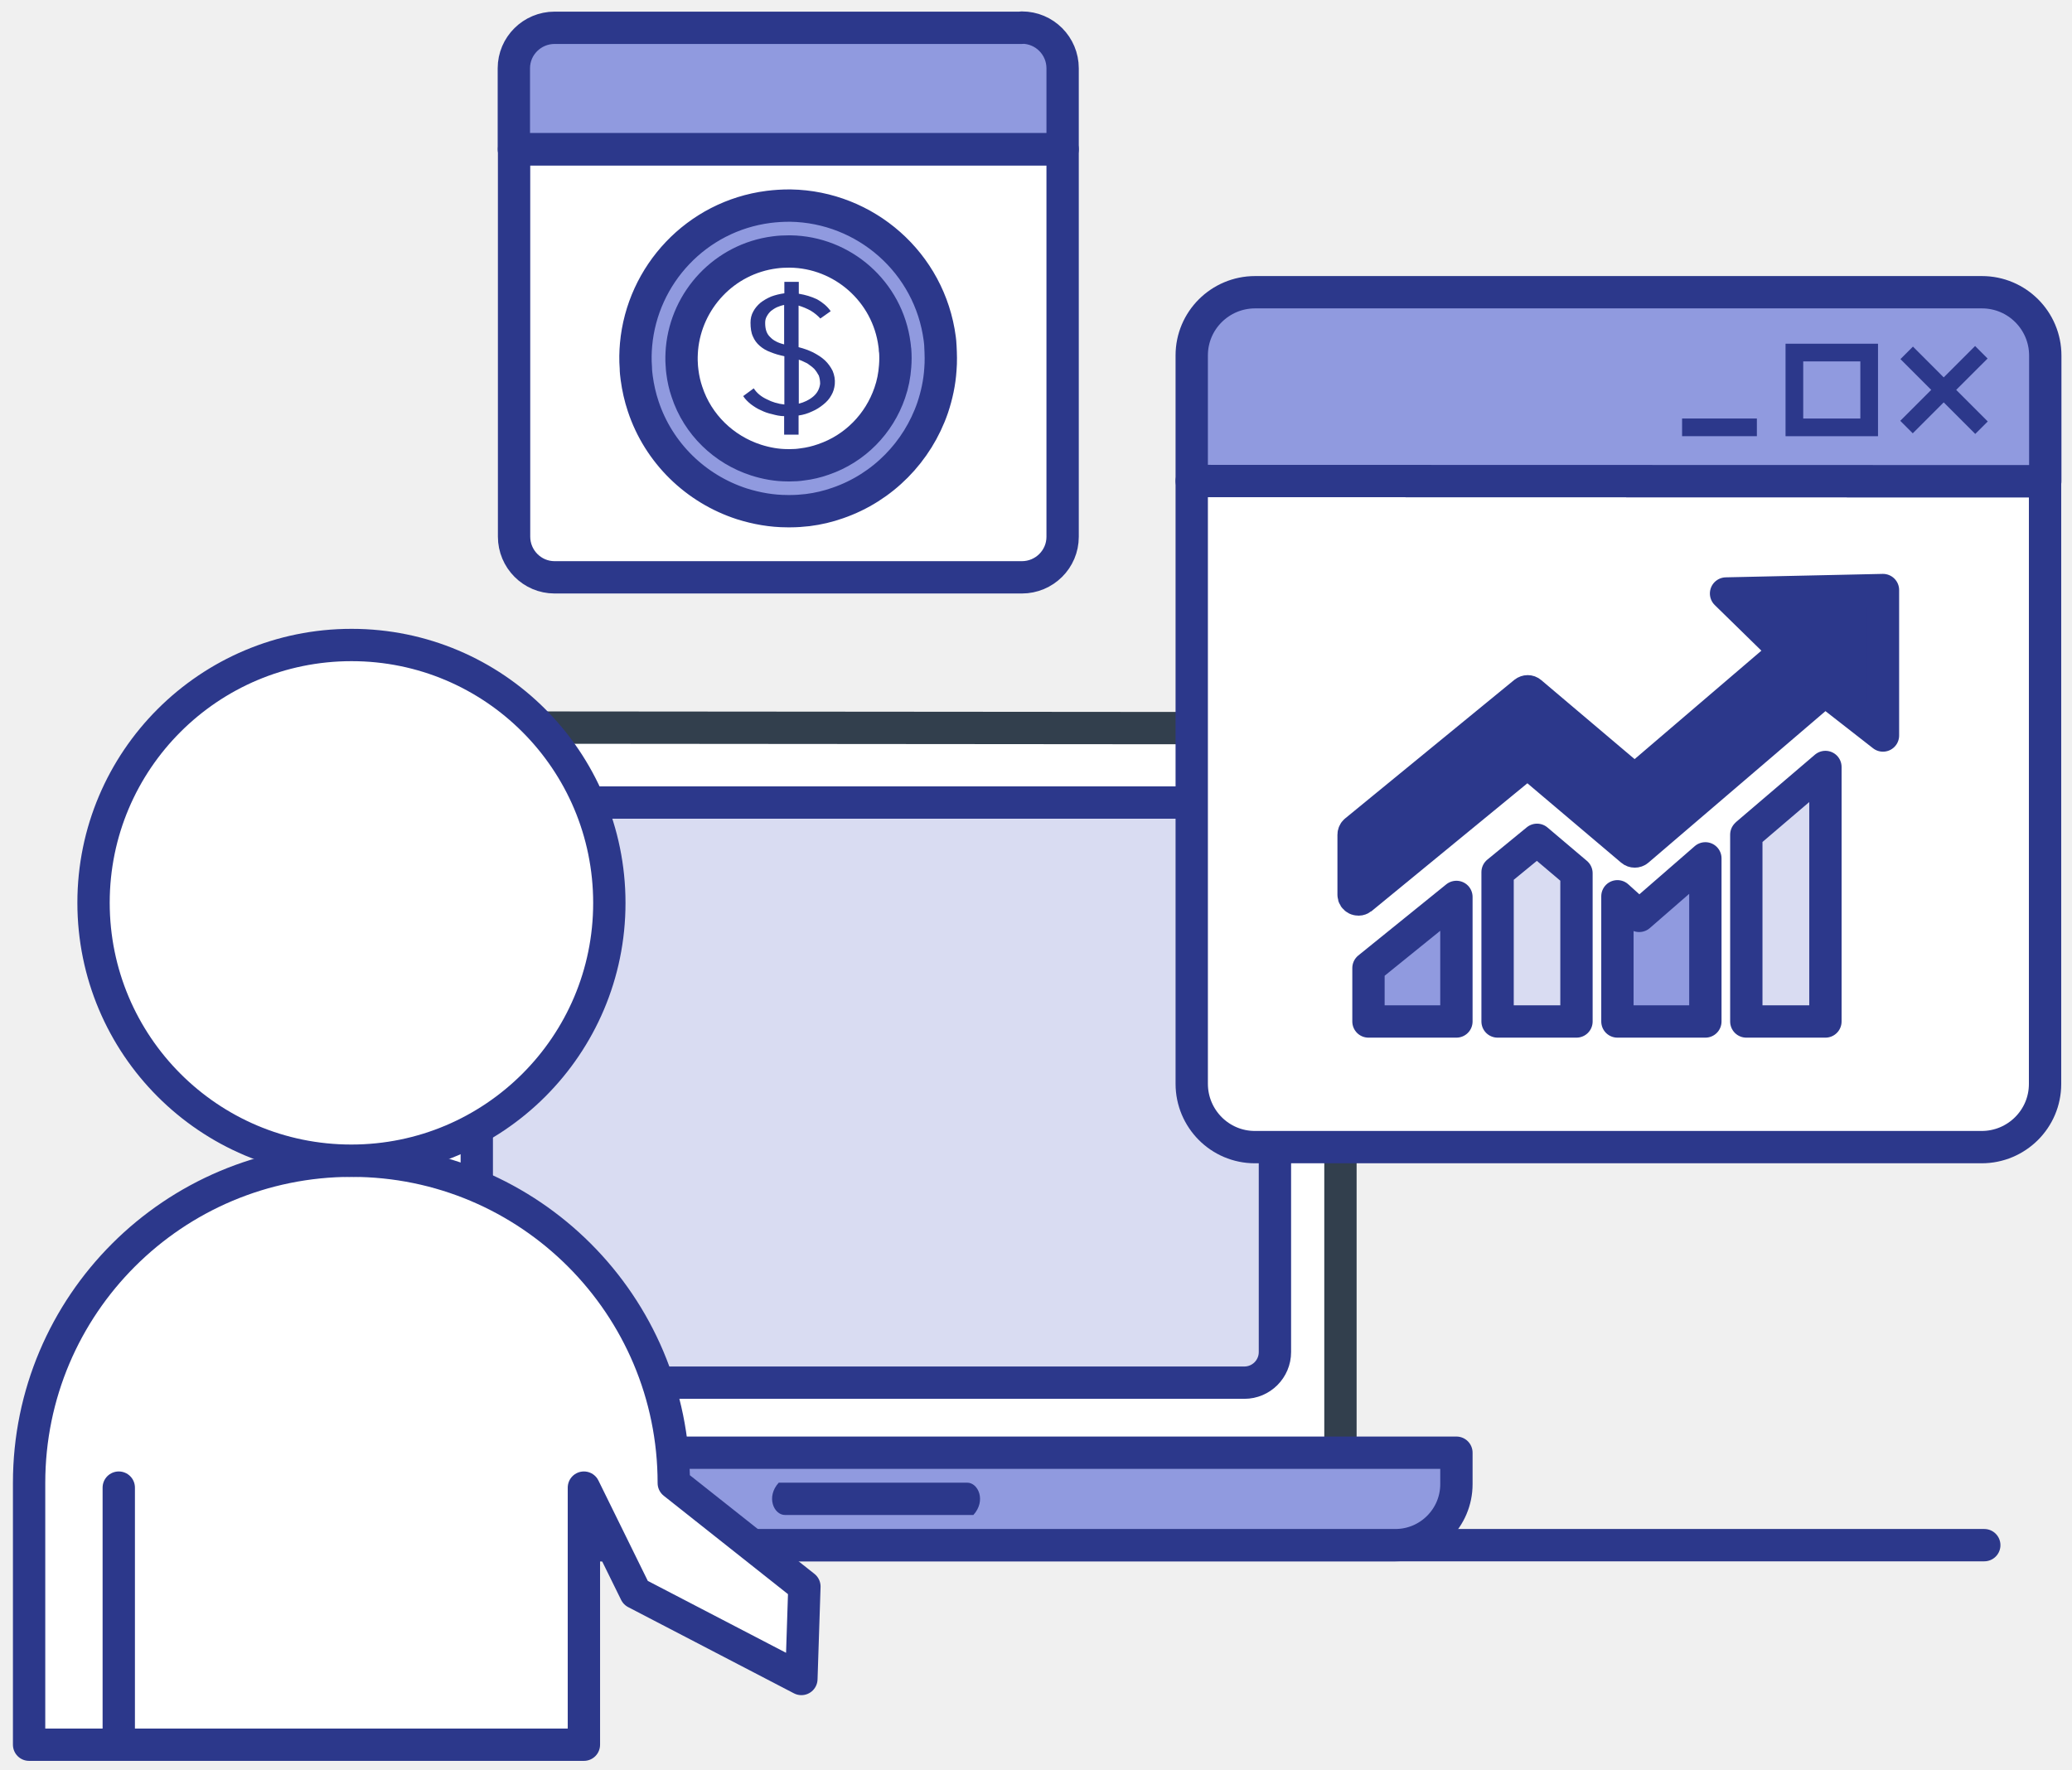
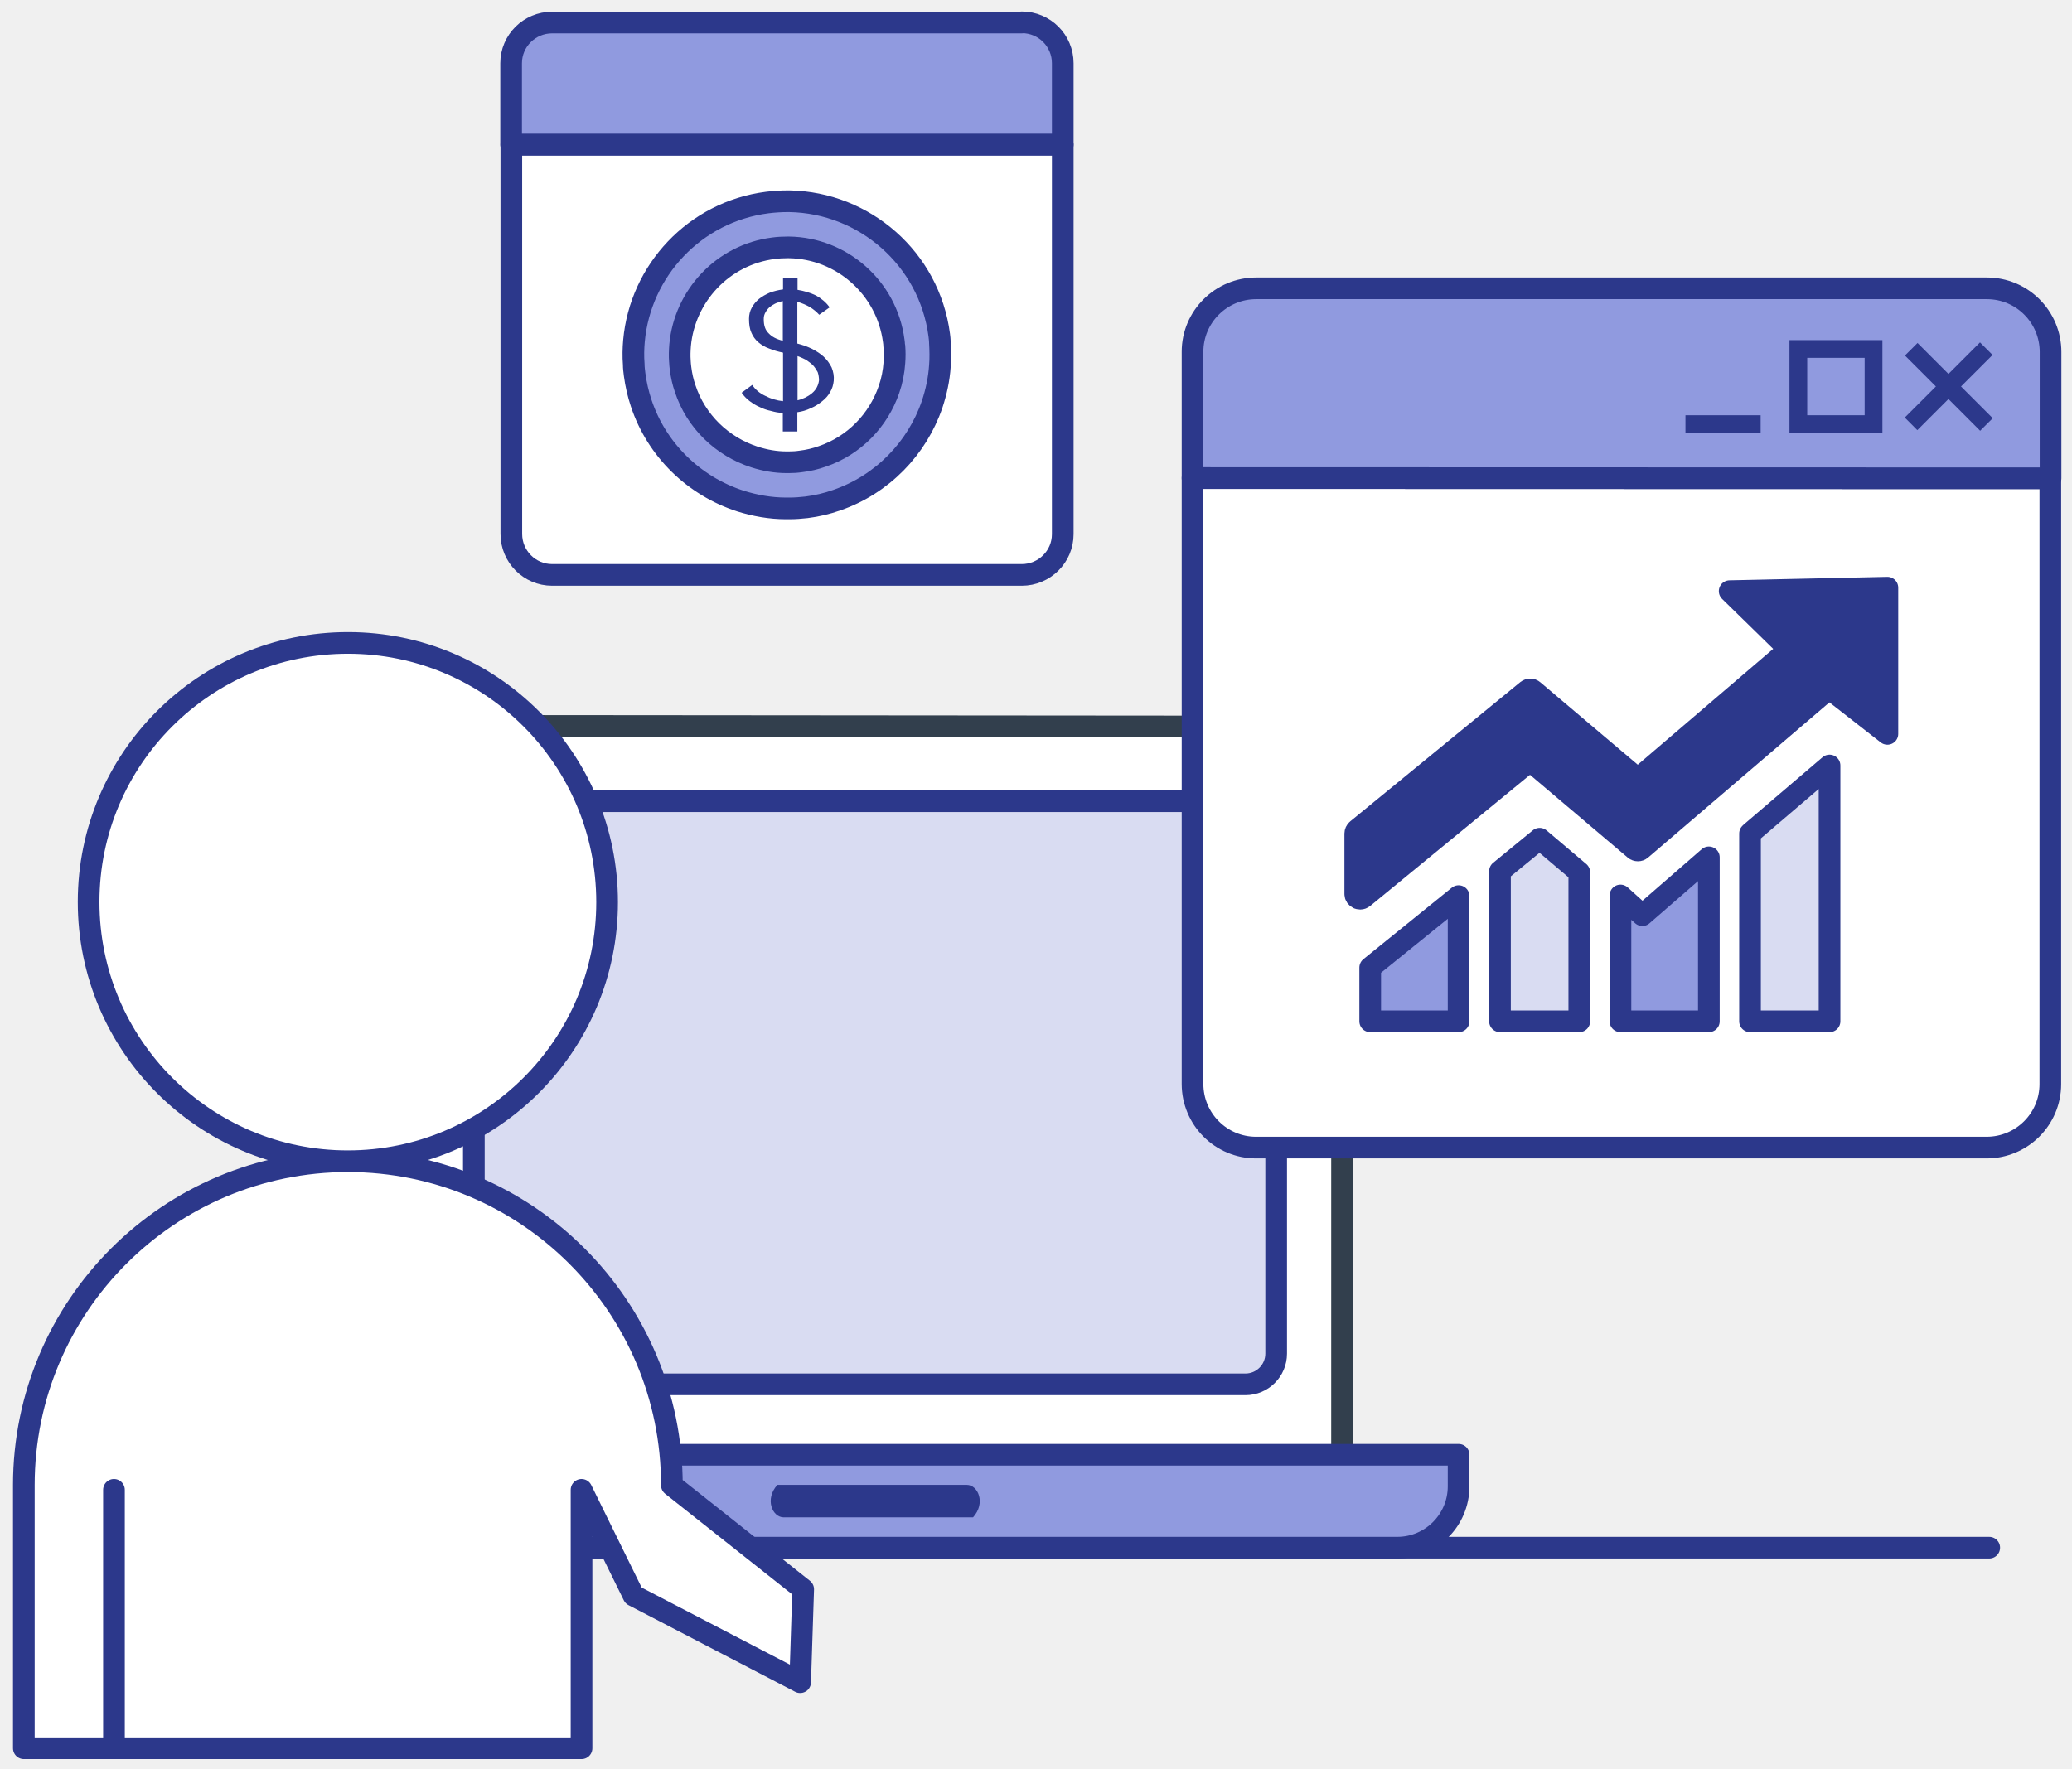
- <svg xmlns="http://www.w3.org/2000/svg" id="_레이어_1" data-name="레이어 1" viewBox="26.88 33.88 96.13 82.13">
+ <svg xmlns="http://www.w3.org/2000/svg" id="_레이어_1" data-name="레이어 1" viewBox="27.13 34.13 95.63 81.63">
  <defs>
    <style>
      .cls-1 {
-         stroke: #323f4d;
+         fill: #d9dcf2;
      }

      .cls-1, .cls-2, .cls-3, .cls-4, .cls-5, .cls-6 {
        stroke-linecap: round;
        stroke-linejoin: round;
-         stroke-width: 1.5px;
      }

-       .cls-1, .cls-3 {
+       .cls-1, .cls-2, .cls-3, .cls-5, .cls-6 {
+         stroke: #2c388b;
+       }
+ 
+       .cls-2 {
+         fill: none;
+       }
+ 
+       .cls-3 {
+         fill: #909adf;
+       }
+ 
+       .cls-4 {
+         stroke: #323f4d;
+       }
+ 
+       .cls-4, .cls-5 {
        fill: #fff;
      }

-       .cls-2, .cls-3, .cls-4, .cls-5, .cls-6 {
-         stroke: #2c388b;
-       }
- 
-       .cls-2, .cls-7 {
+       .cls-7, .cls-6 {
        fill: #2c388b;
-       }
- 
-       .cls-4 {
-         fill: none;
-       }
- 
-       .cls-5 {
-         fill: #d9dcf2;
-       }
- 
-       .cls-6 {
-         fill: #909adf;
      }
    </style>
  </defs>
  <g>
-     <line class="cls-4" x1="31.06" y1="105.58" x2="118.94" y2="105.58" />
-     <path class="cls-1" d="M89.07,101.52l-43.09-.04v-31.01c0-1.57,1.27-2.84,2.84-2.83l37.42.03c1.56,0,2.83,1.27,2.83,2.83v31.02Z" />
-     <rect class="cls-5" x="49" y="71.12" width="37.03" height="26.92" rx="1.42" ry="1.42" />
+     <line class="cls-2" x1="31.06" y1="105.58" x2="118.94" y2="105.58" />
+     <path class="cls-4" d="M89.07,101.52l-43.09-.04v-31.01c0-1.57,1.27-2.84,2.84-2.83l37.42.03c1.56,0,2.83,1.27,2.83,2.83v31.02Z" />
+     <rect class="cls-1" x="49" y="71.12" width="37.03" height="26.92" rx="1.42" ry="1.42" />
    <g>
-       <path class="cls-6" d="M40.58,101.29h53.87v1.46c0,1.56-1.27,2.83-2.83,2.83h-48.2c-1.56,0-2.83-1.27-2.83-2.83v-1.46h0Z" />
+       <path class="cls-3" d="M40.58,101.29h53.87v1.46c0,1.56-1.27,2.83-2.83,2.83h-48.2c-1.56,0-2.83-1.27-2.83-2.83v-1.46h0Z" />
      <path class="cls-7" d="M71.75,102.68h-8.74c-.6.66-.23,1.5.29,1.5h8.74c.6-.66.23-1.5-.29-1.5Z" />
    </g>
  </g>
  <g>
    <g>
-       <path class="cls-3" d="M82.17,56.2v27.97c0,1.62,1.31,2.94,2.93,2.94h33.72c1.62,0,2.94-1.31,2.94-2.93v-27.97s-39.59-.01-39.59-.01Z" />
-       <path class="cls-6" d="M118.83,47.44h-33.72c-1.62,0-2.94,1.31-2.94,2.93v5.83s39.6.01,39.6.01v-5.83c0-1.62-1.31-2.94-2.94-2.94Z" />
+       <path class="cls-5" d="M82.17,56.2v27.97c0,1.62,1.31,2.94,2.93,2.94h33.72c1.62,0,2.94-1.31,2.94-2.93v-27.97s-39.59-.01-39.59-.01Z" />
+       <path class="cls-3" d="M118.83,47.44h-33.72c-1.62,0-2.94,1.31-2.94,2.93v5.83s39.6.01,39.6.01v-5.83c0-1.62-1.31-2.94-2.94-2.94Z" />
      <g>
        <path class="cls-7" d="M114.01,54.12h-4.29s0-4.29,0-4.29h4.29s0,4.29,0,4.29ZM110.54,53.3h2.65s0-2.65,0-2.65h-2.65s0,2.65,0,2.65Z" />
        <rect class="cls-7" x="104.92" y="53.3" width="3.47" height=".82" />
        <g>
          <rect class="cls-7" x="114.62" y="51.57" width="4.91" height=".82" transform="translate(-2.48 97.97) rotate(-44.99)" />
          <rect class="cls-7" x="116.66" y="49.53" width=".82" height="4.91" transform="translate(-2.48 97.97) rotate(-44.98)" />
        </g>
      </g>
    </g>
    <g>
-       <polygon class="cls-5" points="98.19 72.85 96.36 74.35 96.36 81.28 100.02 81.28 100.02 74.4 98.19 72.85" />
-       <polygon class="cls-6" points="90.37 78.8 90.37 81.28 94.45 81.28 94.45 75.5 90.37 78.8" />
-       <polygon class="cls-5" points="107.94 72.57 107.9 72.61 107.9 81.28 111.57 81.28 111.57 69.47 107.94 72.57" />
-       <polygon class="cls-6" points="102.93 76.38 101.92 75.47 101.92 81.28 106 81.28 106 73.71 102.93 76.38" />
-       <path class="cls-2" d="M106.96,61.42l2.75,2.69-6.99,5.98-4.82-4.08c-.08-.07-.2-.07-.29,0l-7.85,6.43c-.05.04-.08.11-.08.17v2.79c0,.09.05.16.13.2.03.01.06.02.1.02.05,0,.1-.02.14-.05l7.7-6.32,4.83,4.09c.08.07.21.07.29,0l8.68-7.43,2.69,2.1v-6.75l-7.28.16Z" />
+       <polygon class="cls-1" points="98.19 72.85 96.36 74.35 96.36 81.28 100.02 81.28 100.02 74.4 98.19 72.85" />
+       <polygon class="cls-3" points="90.37 78.8 90.37 81.28 94.45 81.28 94.45 75.5 90.37 78.8" />
+       <polygon class="cls-1" points="107.94 72.57 107.9 72.61 107.9 81.28 111.57 81.28 111.57 69.47 107.94 72.57" />
+       <polygon class="cls-3" points="102.93 76.38 101.92 75.47 101.92 81.28 106 81.28 106 73.71 102.93 76.38" />
+       <path class="cls-6" d="M106.96,61.42l2.75,2.69-6.99,5.98-4.82-4.08c-.08-.07-.2-.07-.29,0l-7.85,6.43c-.05.04-.08.11-.08.17v2.79c0,.09.05.16.13.2.03.01.06.02.1.02.05,0,.1-.02.14-.05l7.7-6.32,4.83,4.09c.08.07.21.07.29,0l8.68-7.43,2.69,2.1v-6.75l-7.28.16Z" />
    </g>
  </g>
  <g>
-     <path class="cls-3" d="M43.19,87.74c-8.26,0-14.96,6.69-14.96,14.95v12.15h4.16v-11.93,11.93h21.58v-11.93l2.4,4.88,7.69,4,.14-4.29-6.06-4.8c0-8.26-6.69-14.96-14.95-14.96Z" />
-     <path class="cls-3" d="M43.19,63.81c-6.61,0-11.97,5.35-11.97,11.96,0,6.61,5.35,11.97,11.96,11.97,6.61,0,11.97-5.35,11.97-11.96,0-6.61-5.35-11.97-11.96-11.97Z" />
+     <path class="cls-5" d="M43.19,87.74c-8.26,0-14.96,6.69-14.96,14.95v12.15h4.16v-11.93,11.93h21.58v-11.93l2.4,4.88,7.69,4,.14-4.29-6.06-4.8c0-8.26-6.69-14.96-14.95-14.96Z" />
+     <path class="cls-5" d="M43.19,63.81c-6.61,0-11.97,5.35-11.97,11.96,0,6.61,5.35,11.97,11.96,11.97,6.61,0,11.97-5.35,11.97-11.96,0-6.61-5.35-11.97-11.96-11.97Z" />
  </g>
  <g>
    <g>
-       <path class="cls-3" d="M50.73,40.8v17.98c0,1.04.84,1.89,1.88,1.89h21.68c1.04,0,1.89-.84,1.89-1.88v-17.98s-25.45,0-25.45,0Z" />
-       <path class="cls-6" d="M74.29,35.17h-21.68c-1.04,0-1.89.84-1.89,1.88v3.75s25.46,0,25.46,0v-3.75c0-1.04-.84-1.89-1.89-1.89Z" />
+       <path class="cls-5" d="M50.73,40.8v17.98c0,1.04.84,1.89,1.88,1.89h21.68c1.04,0,1.89-.84,1.89-1.88v-17.98s-25.45,0-25.45,0Z" />
+       <path class="cls-3" d="M74.29,35.17h-21.68c-1.04,0-1.89.84-1.89,1.88v3.75s25.46,0,25.46,0v-3.75c0-1.04-.84-1.89-1.89-1.89Z" />
    </g>
    <g>
      <g>
-         <path class="cls-6" d="M70.51,49.93c0-.11-.02-.22-.03-.33-.46-3.53-3.45-6.12-6.92-6.18-.02,0-.05,0-.07,0-.31,0-.63.02-.95.06-3.35.43-5.86,3.15-6.15,6.39-.03.35-.04.71-.01,1.08,0,.16.02.31.04.47.06.45.16.89.3,1.31.72,2.18,2.45,3.84,4.58,4.53.67.21,1.38.34,2.11.34.05,0,.1,0,.15,0,.26,0,.53-.02.79-.05.48-.06.95-.17,1.4-.33,2.09-.72,3.7-2.38,4.4-4.42.19-.57.32-1.16.36-1.78.03-.35.02-.71,0-1.08Z" />
-         <path class="cls-3" d="M68.4,50.1c0-.08-.01-.16-.02-.23-.32-2.47-2.42-4.29-4.84-4.32-.02,0-.03,0-.05,0-.22,0-.44.01-.66.04-2.35.3-4.1,2.21-4.31,4.47-.02.25-.03.5-.01.75,0,.11.02.22.03.33.04.32.11.63.21.92.5,1.53,1.72,2.69,3.21,3.17.47.15.96.24,1.47.24.03,0,.07,0,.11,0,.18,0,.37-.01.56-.04.34-.04.67-.12.98-.23,1.47-.5,2.59-1.66,3.08-3.09.14-.4.22-.81.25-1.24.02-.25.02-.5,0-.75Z" />
+         <path class="cls-3" d="M70.51,49.93c0-.11-.02-.22-.03-.33-.46-3.53-3.45-6.12-6.92-6.18-.02,0-.05,0-.07,0-.31,0-.63.02-.95.06-3.35.43-5.86,3.15-6.15,6.39-.03.35-.04.71-.01,1.08,0,.16.02.31.04.47.06.45.16.89.3,1.31.72,2.18,2.45,3.84,4.58,4.53.67.21,1.38.34,2.11.34.05,0,.1,0,.15,0,.26,0,.53-.02.79-.05.48-.06.95-.17,1.4-.33,2.09-.72,3.7-2.38,4.4-4.42.19-.57.32-1.16.36-1.78.03-.35.02-.71,0-1.08Z" />
+         <path class="cls-5" d="M68.4,50.1c0-.08-.01-.16-.02-.23-.32-2.47-2.42-4.29-4.84-4.32-.02,0-.03,0-.05,0-.22,0-.44.01-.66.04-2.35.3-4.1,2.21-4.31,4.47-.02.25-.03.5-.01.75,0,.11.02.22.03.33.04.32.11.63.21.92.5,1.53,1.72,2.69,3.21,3.17.47.15.96.24,1.47.24.03,0,.07,0,.11,0,.18,0,.37-.01.56-.04.34-.04.67-.12.98-.23,1.47-.5,2.59-1.66,3.08-3.09.14-.4.22-.81.25-1.24.02-.25.02-.5,0-.75Z" />
      </g>
      <path class="cls-7" d="M63.93,54.05h-.67v-.86c-.19,0-.37-.04-.55-.09-.19-.04-.36-.1-.52-.18-.17-.07-.32-.17-.47-.28-.14-.11-.27-.24-.36-.38l.49-.36c.14.22.35.39.61.51.25.13.52.21.81.24v-2.24c-.24-.05-.45-.11-.64-.19-.2-.07-.36-.17-.5-.29-.14-.12-.25-.27-.32-.44-.08-.17-.11-.39-.11-.64,0-.19.04-.36.13-.52.08-.15.19-.28.33-.4.14-.11.31-.21.5-.29.19-.07.39-.12.61-.15v-.53h.67v.55c.3.05.58.13.85.26.25.14.47.32.63.55l-.48.34c-.12-.13-.26-.25-.44-.36-.18-.1-.37-.18-.57-.24v1.93c.24.06.46.14.67.24.21.11.4.23.55.37.15.14.27.31.36.49.08.19.12.4.1.62-.02.19-.07.36-.16.51-.09.17-.22.31-.37.43-.16.13-.33.24-.52.32-.21.1-.41.16-.63.19v.89ZM62.38,48.87c0,.29.07.5.23.65.15.16.36.27.65.34v-1.83c-.11.02-.22.06-.32.1-.11.05-.2.11-.28.17-.09.08-.15.16-.2.25-.06.1-.08.2-.08.31ZM64.93,51.69c0-.13-.02-.26-.06-.38-.06-.11-.13-.22-.22-.32-.09-.09-.21-.17-.32-.25-.13-.06-.26-.13-.39-.17v2.04c.25-.06.48-.17.67-.33.19-.16.29-.36.32-.59Z" />
    </g>
  </g>
</svg>
